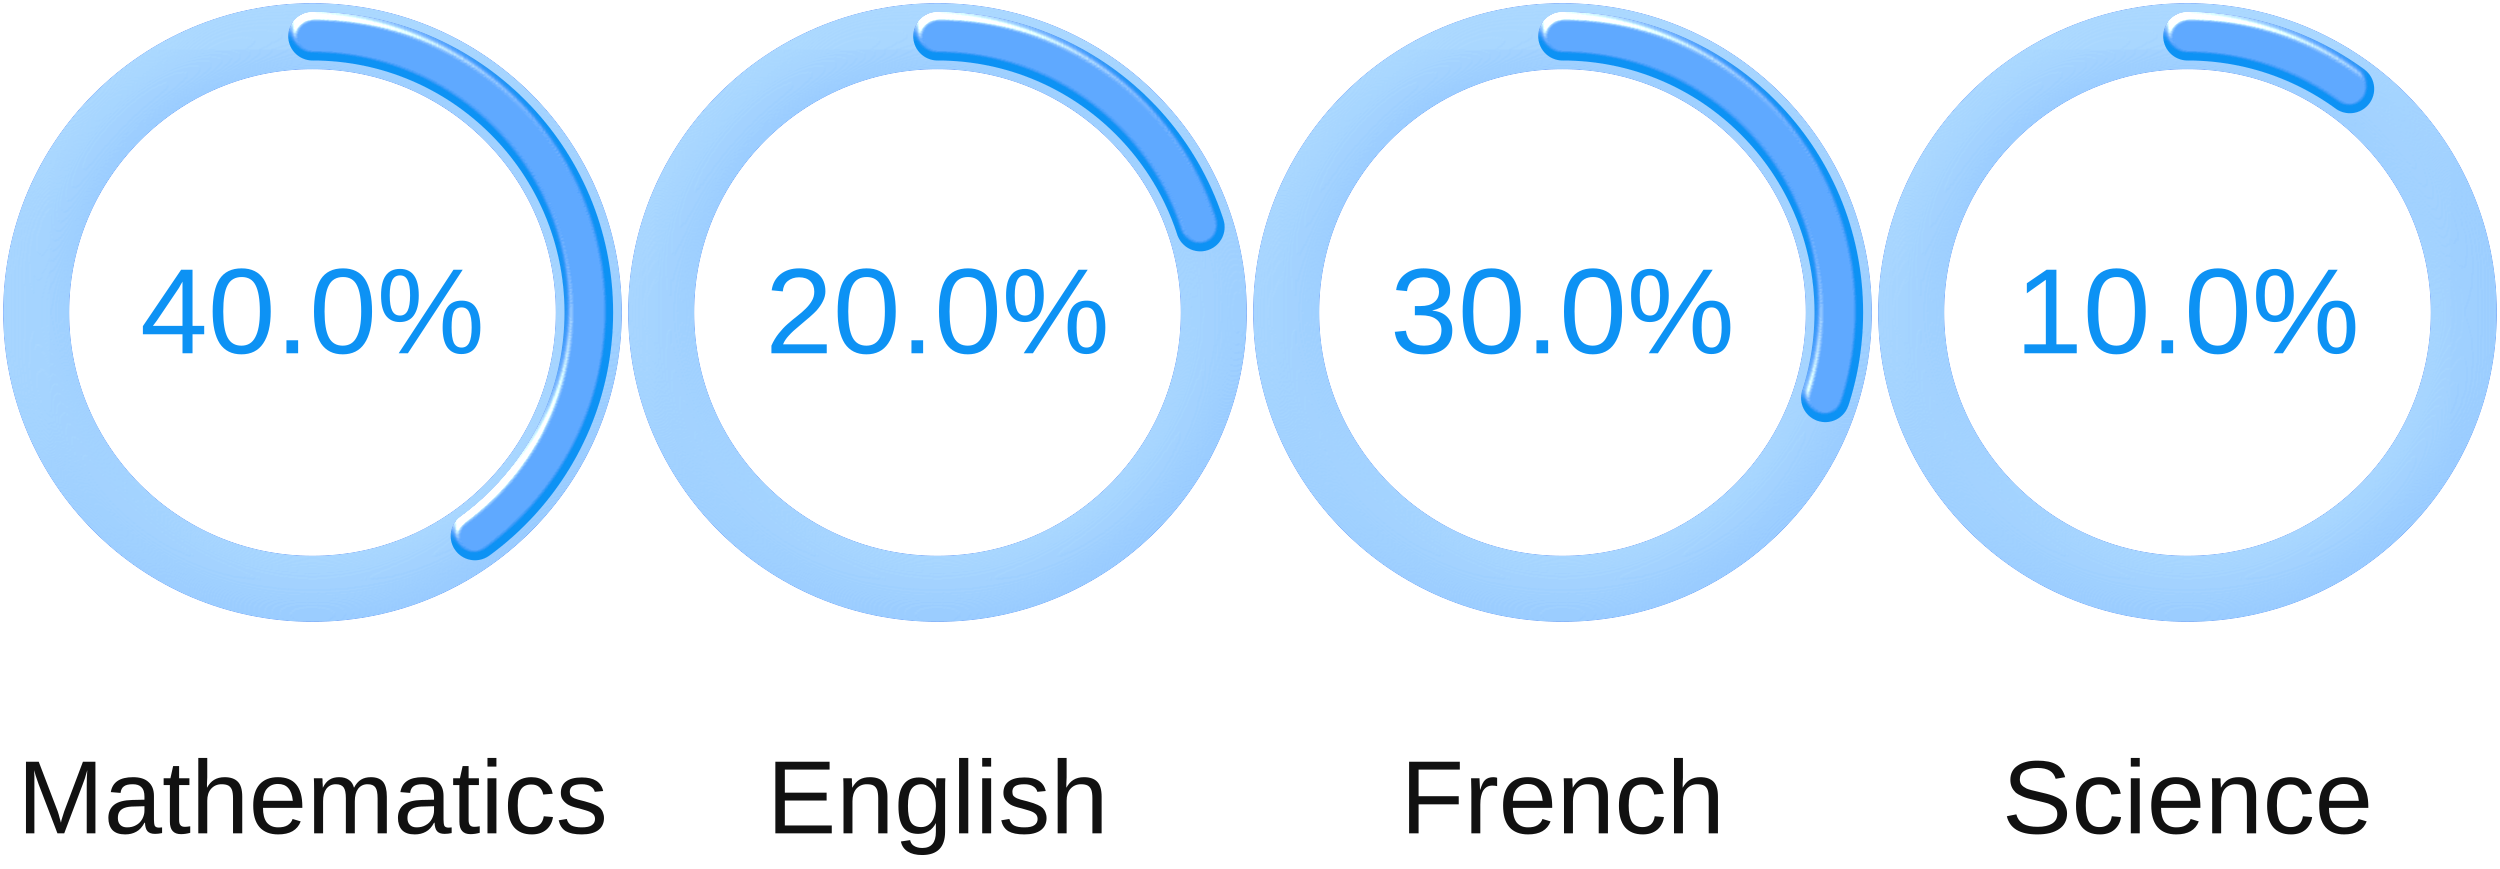
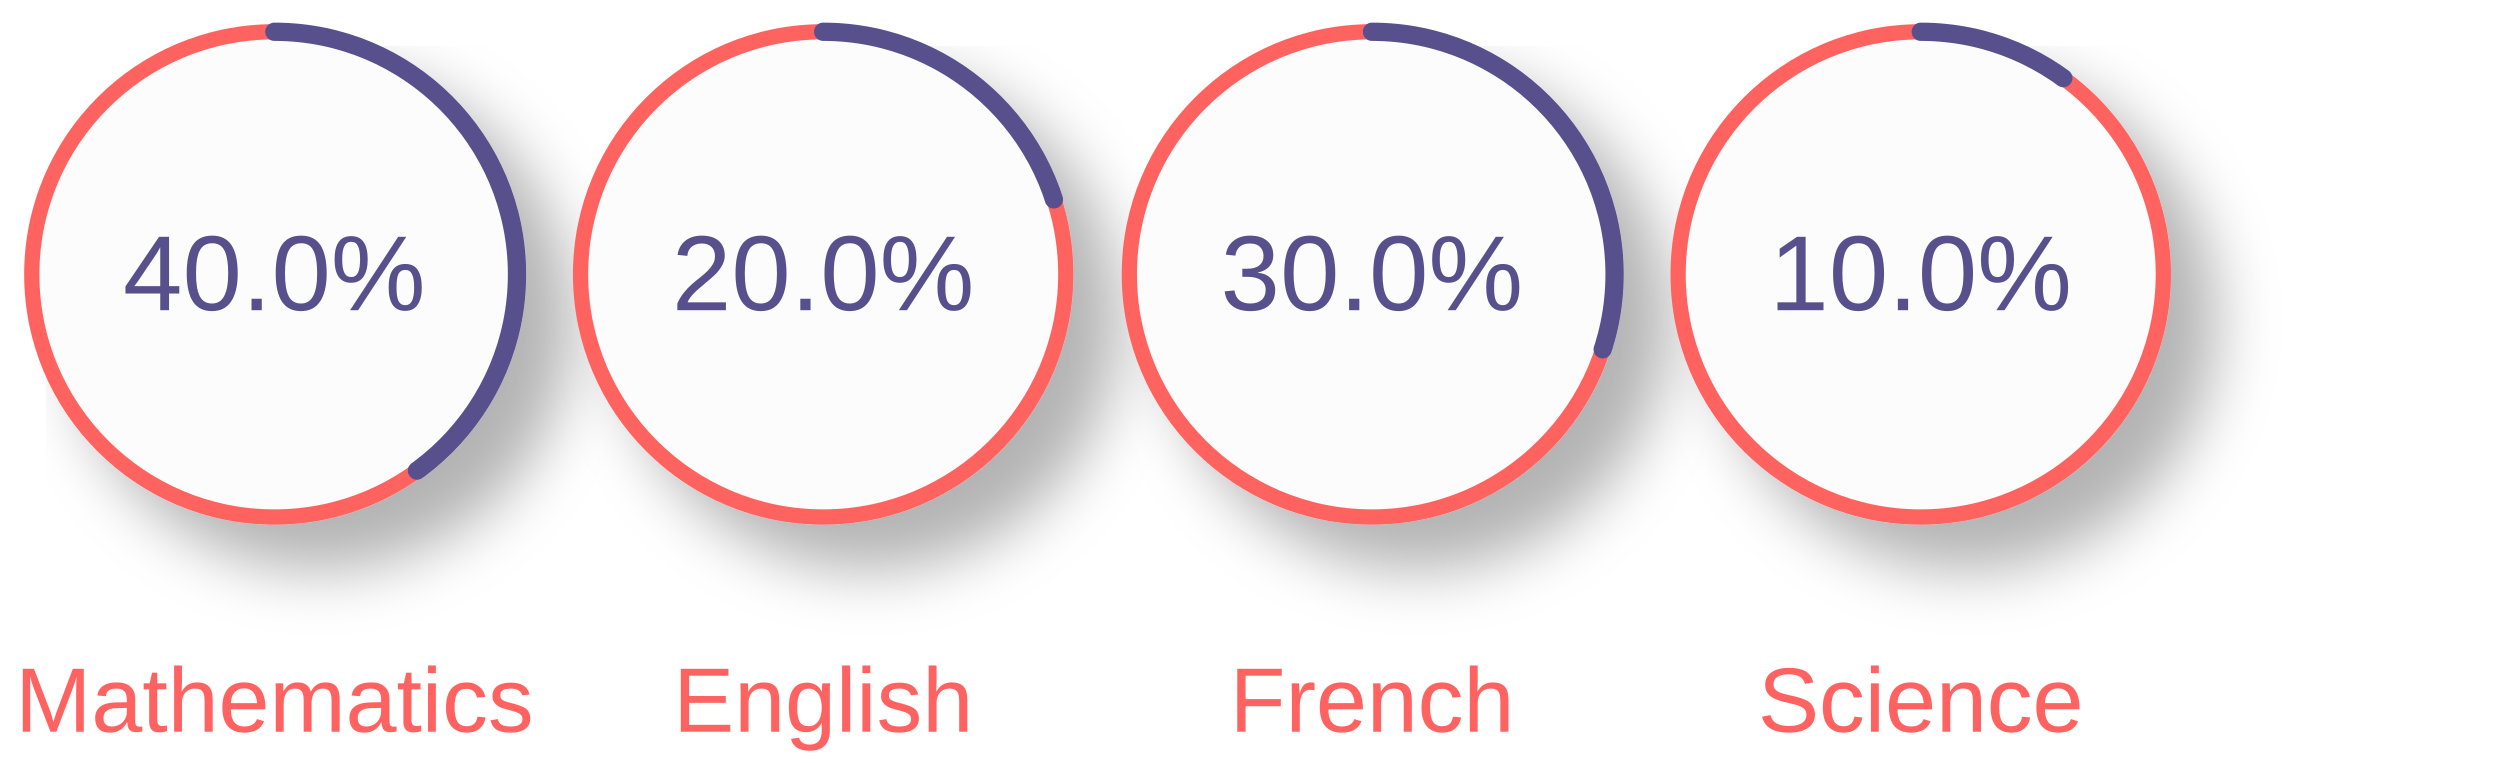
- <svg xmlns="http://www.w3.org/2000/svg" height="150.0" width="432.0" viewBox="0 0 144 50">
-   <svg width="144" height="50" viewBox="0 0 144 50">
+ <svg xmlns="http://www.w3.org/2000/svg" height="150.0" width="492.0" viewBox="0 0 164 50">
+   <svg width="164" height="50" viewBox="0 0 164 50">
    <defs>
-       <filter id="Bevel" filterUnits="objectBoundingBox" x="-10%" y="-10%" width="150%" height="150%">
-         <feGaussianBlur in="SourceAlpha" stdDeviation="3" result="blur" />
-         <feSpecularLighting in="blur" surfaceScale="5" specularConstant="0.5" specularExponent="10" result="specOut" lighting-color="white">
-           <fePointLight x="-5000" y="-10000" z="20000" />
-         </feSpecularLighting>
-         <feComposite in="specOut" in2="SourceAlpha" operator="in" result="specOut2" />
-         <feComposite in="SourceGraphic" in2="specOut2" operator="arithmetic" k1="0" k2="1" k3="1" k4="0" result="litPaint" />
-       </filter>
-       <filter id="Bevel3" filterUnits="objectBoundingBox" x="-10%" y="-10%" width="150%" height="150%">
-         <feGaussianBlur in="SourceAlpha" stdDeviation="0.2" result="blur" />
-         <feSpecularLighting in="blur" surfaceScale="10" specularConstant="3.5" specularExponent="10" result="specOut" lighting-color="#ffffff">
-           <fePointLight x="-5000" y="-10000" z="0000" />
-         </feSpecularLighting>
-         <feComposite in="specOut" in2="SourceAlpha" operator="in" result="specOut2" />
-         <feComposite in="SourceGraphic" in2="specOut2" operator="arithmetic" k1="0" k2="1" k3="1" k4="0" result="litPaint" />
-       </filter>
+       <style>.shadowed {-webkit-filter: drop-shadow(3px 3px 2px rgba(0, 0, 0, .3));filter: drop-shadow(3px 3px 2px rgba(0, 0, 0, .3));}</style>
    </defs>
    <g transform="translate(0,0)">
-       <svg width="36" height="36" style="display: block;margin: 10px auto; max-width: 80%; max-height: 250px;">
-         <path d="M18 2.084 a 15.915 15.915 0 0 1 0 31.831 a 15.915 15.915 0 0 1 0 -31.831" style="fill: none;stroke: #0D92F4;stroke-width: 3.8; filter: url(#Bevel);" />
-         <path stroke-dasharray="40.0, 100" d="M18 2.084 a 15.915 15.915 0 0 1 0 31.831 a 15.915 15.915 0 0 1 0 -31.831" stroke="#0D92F4" style="fill: none;stroke-width: 2.8; stroke-linecap: round; animation: progress 1s ease-out forwards; filter: url(#Bevel3);" />
-         <text x="18" y="20.35" style="font-family: Arial, Helvetica,sans-serif;font-size: 7px;text-anchor: middle; fill: #0D92F4;">40.0%</text>
+       <svg class="shadowed" width="36" height="36" style="display: block;margin: 10px auto; max-width: 80%; max-height: 250px;">
+         <path d="M18 2.084 a 15.915 15.915 0 0 1 0 31.831 a 15.915 15.915 0 0 1 0 -31.831" style="fill: #fcfcfc;stroke: #ff6361;stroke-width: 1;" />
+         <path stroke-dasharray="40.0, 100" d="M18 2.084 a 15.915 15.915 0 0 1 0 31.831 a 15.915 15.915 0 0 1 0 -31.831" stroke="#58508d" style="fill: none;stroke-width: 1.2; stroke-linecap: round; animation: progress 1s ease-out forwards;" />
+         <text x="18" y="20.35" style="font-family: Arial, Helvetica,sans-serif;font-size: 7px;text-anchor: middle; fill: #58508d;">40.0%</text>
      </svg>
      <text x="18" y="48" style="font-family: Arial, Helvetica,sans-serif;font-size: 6px;text-anchor: middle;">
-         <tspan x="18" dy="0" style="font-family: Arial, Helvetica,sans-serif; fill: #111111;">Mathematics</tspan>
+         <tspan x="18" dy="0" style="font-family: Arial, Helvetica,sans-serif; fill: #ff6361;">Mathematics</tspan>
      </text>
    </g>
    <g transform="translate(36,0)">
-       <svg width="36" height="36" style="display: block;margin: 10px auto; max-width: 80%; max-height: 250px;">
-         <path d="M18 2.084 a 15.915 15.915 0 0 1 0 31.831 a 15.915 15.915 0 0 1 0 -31.831" style="fill: none;stroke: #0D92F4;stroke-width: 3.8; filter: url(#Bevel);" />
-         <path stroke-dasharray="20.0, 100" d="M18 2.084 a 15.915 15.915 0 0 1 0 31.831 a 15.915 15.915 0 0 1 0 -31.831" stroke="#0D92F4" style="fill: none;stroke-width: 2.8; stroke-linecap: round; animation: progress 1s ease-out forwards; filter: url(#Bevel3);" />
-         <text x="18" y="20.35" style="font-family: Arial, Helvetica,sans-serif;font-size: 7px;text-anchor: middle; fill: #0D92F4;">20.0%</text>
+       <svg class="shadowed" width="36" height="36" style="display: block;margin: 10px auto; max-width: 80%; max-height: 250px;">
+         <path d="M18 2.084 a 15.915 15.915 0 0 1 0 31.831 a 15.915 15.915 0 0 1 0 -31.831" style="fill: #fcfcfc;stroke: #ff6361;stroke-width: 1;" />
+         <path stroke-dasharray="20.0, 100" d="M18 2.084 a 15.915 15.915 0 0 1 0 31.831 a 15.915 15.915 0 0 1 0 -31.831" stroke="#58508d" style="fill: none;stroke-width: 1.2; stroke-linecap: round; animation: progress 1s ease-out forwards;" />
+         <text x="18" y="20.35" style="font-family: Arial, Helvetica,sans-serif;font-size: 7px;text-anchor: middle; fill: #58508d;">20.0%</text>
      </svg>
      <text x="18" y="48" style="font-family: Arial, Helvetica,sans-serif;font-size: 6px;text-anchor: middle;">
-         <tspan x="18" dy="0" style="font-family: Arial, Helvetica,sans-serif; fill: #111111;">English</tspan>
+         <tspan x="18" dy="0" style="font-family: Arial, Helvetica,sans-serif; fill: #ff6361;">English</tspan>
      </text>
    </g>
    <g transform="translate(72,0)">
-       <svg width="36" height="36" style="display: block;margin: 10px auto; max-width: 80%; max-height: 250px;">
-         <path d="M18 2.084 a 15.915 15.915 0 0 1 0 31.831 a 15.915 15.915 0 0 1 0 -31.831" style="fill: none;stroke: #0D92F4;stroke-width: 3.8; filter: url(#Bevel);" />
-         <path stroke-dasharray="30.0, 100" d="M18 2.084 a 15.915 15.915 0 0 1 0 31.831 a 15.915 15.915 0 0 1 0 -31.831" stroke="#0D92F4" style="fill: none;stroke-width: 2.8; stroke-linecap: round; animation: progress 1s ease-out forwards; filter: url(#Bevel3);" />
-         <text x="18" y="20.35" style="font-family: Arial, Helvetica,sans-serif;font-size: 7px;text-anchor: middle; fill: #0D92F4;">30.0%</text>
+       <svg class="shadowed" width="36" height="36" style="display: block;margin: 10px auto; max-width: 80%; max-height: 250px;">
+         <path d="M18 2.084 a 15.915 15.915 0 0 1 0 31.831 a 15.915 15.915 0 0 1 0 -31.831" style="fill: #fcfcfc;stroke: #ff6361;stroke-width: 1;" />
+         <path stroke-dasharray="30.0, 100" d="M18 2.084 a 15.915 15.915 0 0 1 0 31.831 a 15.915 15.915 0 0 1 0 -31.831" stroke="#58508d" style="fill: none;stroke-width: 1.2; stroke-linecap: round; animation: progress 1s ease-out forwards;" />
+         <text x="18" y="20.35" style="font-family: Arial, Helvetica,sans-serif;font-size: 7px;text-anchor: middle; fill: #58508d;">30.0%</text>
      </svg>
      <text x="18" y="48" style="font-family: Arial, Helvetica,sans-serif;font-size: 6px;text-anchor: middle;">
-         <tspan x="18" dy="0" style="font-family: Arial, Helvetica,sans-serif; fill: #111111;">French</tspan>
+         <tspan x="18" dy="0" style="font-family: Arial, Helvetica,sans-serif; fill: #ff6361;">French</tspan>
      </text>
    </g>
    <g transform="translate(108,0)">
-       <svg width="36" height="36" style="display: block;margin: 10px auto; max-width: 80%; max-height: 250px;">
-         <path d="M18 2.084 a 15.915 15.915 0 0 1 0 31.831 a 15.915 15.915 0 0 1 0 -31.831" style="fill: none;stroke: #0D92F4;stroke-width: 3.8; filter: url(#Bevel);" />
-         <path stroke-dasharray="10.0, 100" d="M18 2.084 a 15.915 15.915 0 0 1 0 31.831 a 15.915 15.915 0 0 1 0 -31.831" stroke="#0D92F4" style="fill: none;stroke-width: 2.8; stroke-linecap: round; animation: progress 1s ease-out forwards; filter: url(#Bevel3);" />
-         <text x="18" y="20.35" style="font-family: Arial, Helvetica,sans-serif;font-size: 7px;text-anchor: middle; fill: #0D92F4;">10.0%</text>
+       <svg class="shadowed" width="36" height="36" style="display: block;margin: 10px auto; max-width: 80%; max-height: 250px;">
+         <path d="M18 2.084 a 15.915 15.915 0 0 1 0 31.831 a 15.915 15.915 0 0 1 0 -31.831" style="fill: #fcfcfc;stroke: #ff6361;stroke-width: 1;" />
+         <path stroke-dasharray="10.0, 100" d="M18 2.084 a 15.915 15.915 0 0 1 0 31.831 a 15.915 15.915 0 0 1 0 -31.831" stroke="#58508d" style="fill: none;stroke-width: 1.2; stroke-linecap: round; animation: progress 1s ease-out forwards;" />
+         <text x="18" y="20.35" style="font-family: Arial, Helvetica,sans-serif;font-size: 7px;text-anchor: middle; fill: #58508d;">10.0%</text>
      </svg>
      <text x="18" y="48" style="font-family: Arial, Helvetica,sans-serif;font-size: 6px;text-anchor: middle;">
-         <tspan x="18" dy="0" style="font-family: Arial, Helvetica,sans-serif; fill: #111111;">Science</tspan>
+         <tspan x="18" dy="0" style="font-family: Arial, Helvetica,sans-serif; fill: #ff6361;">Science</tspan>
      </text>
    </g>
  </svg>
</svg>
